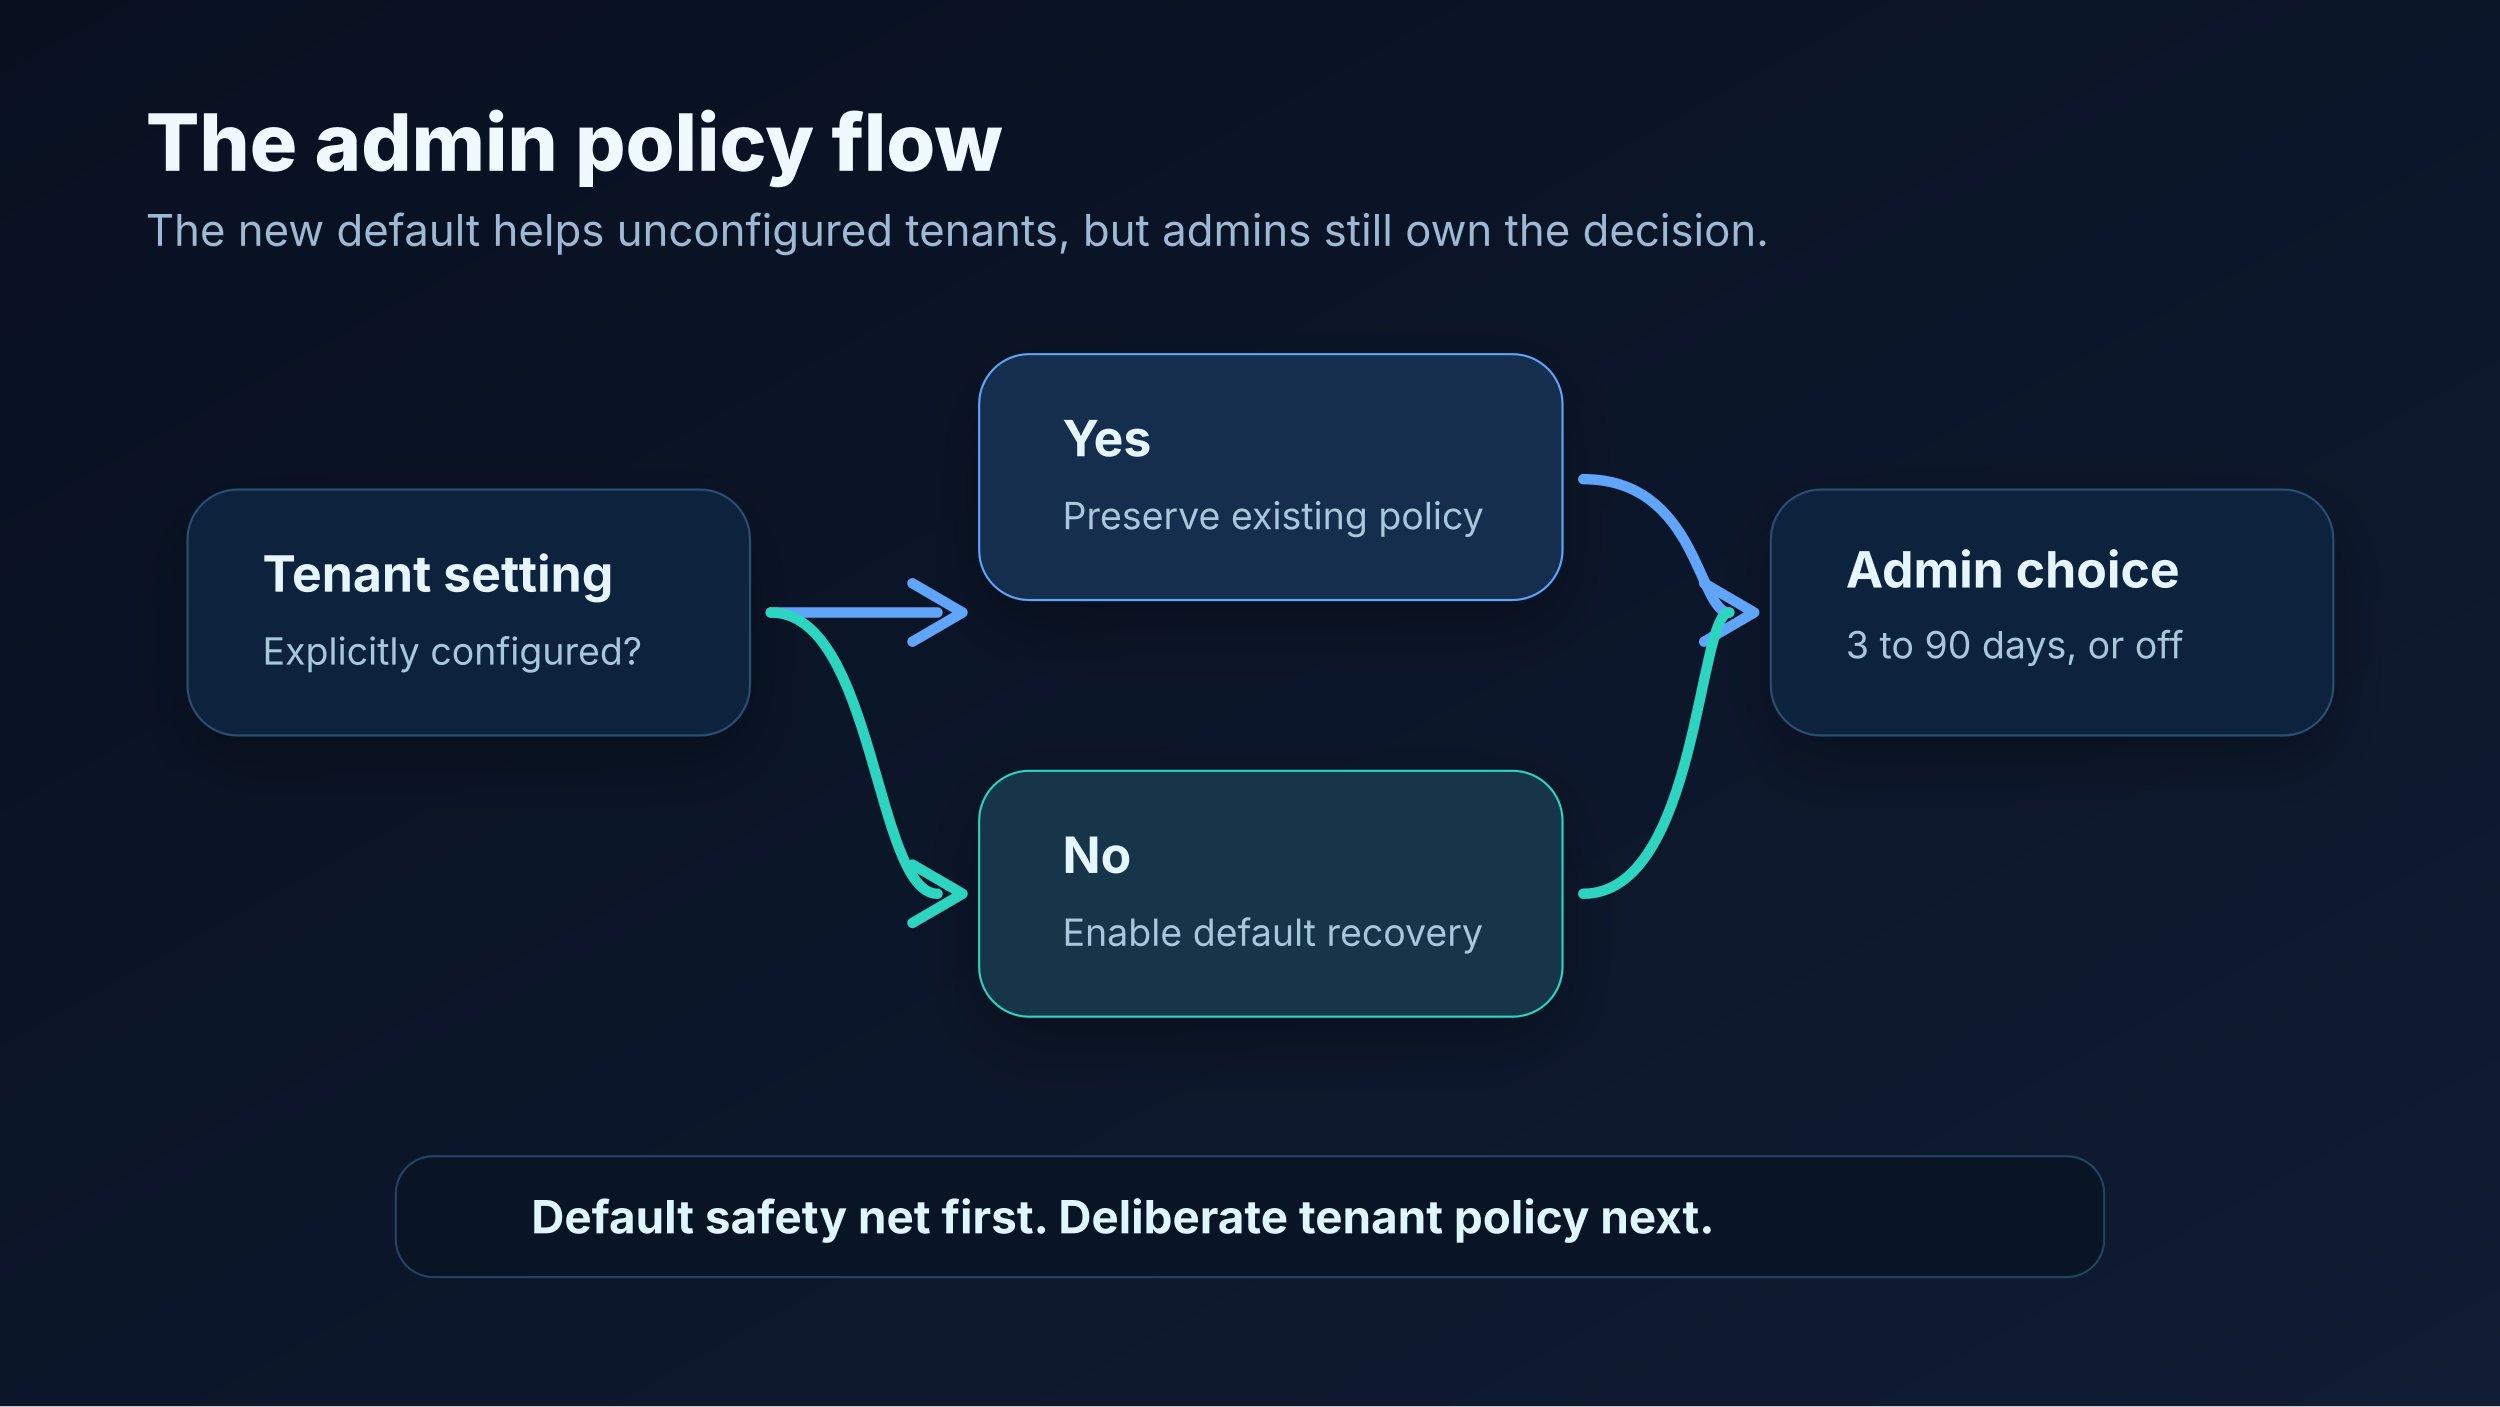
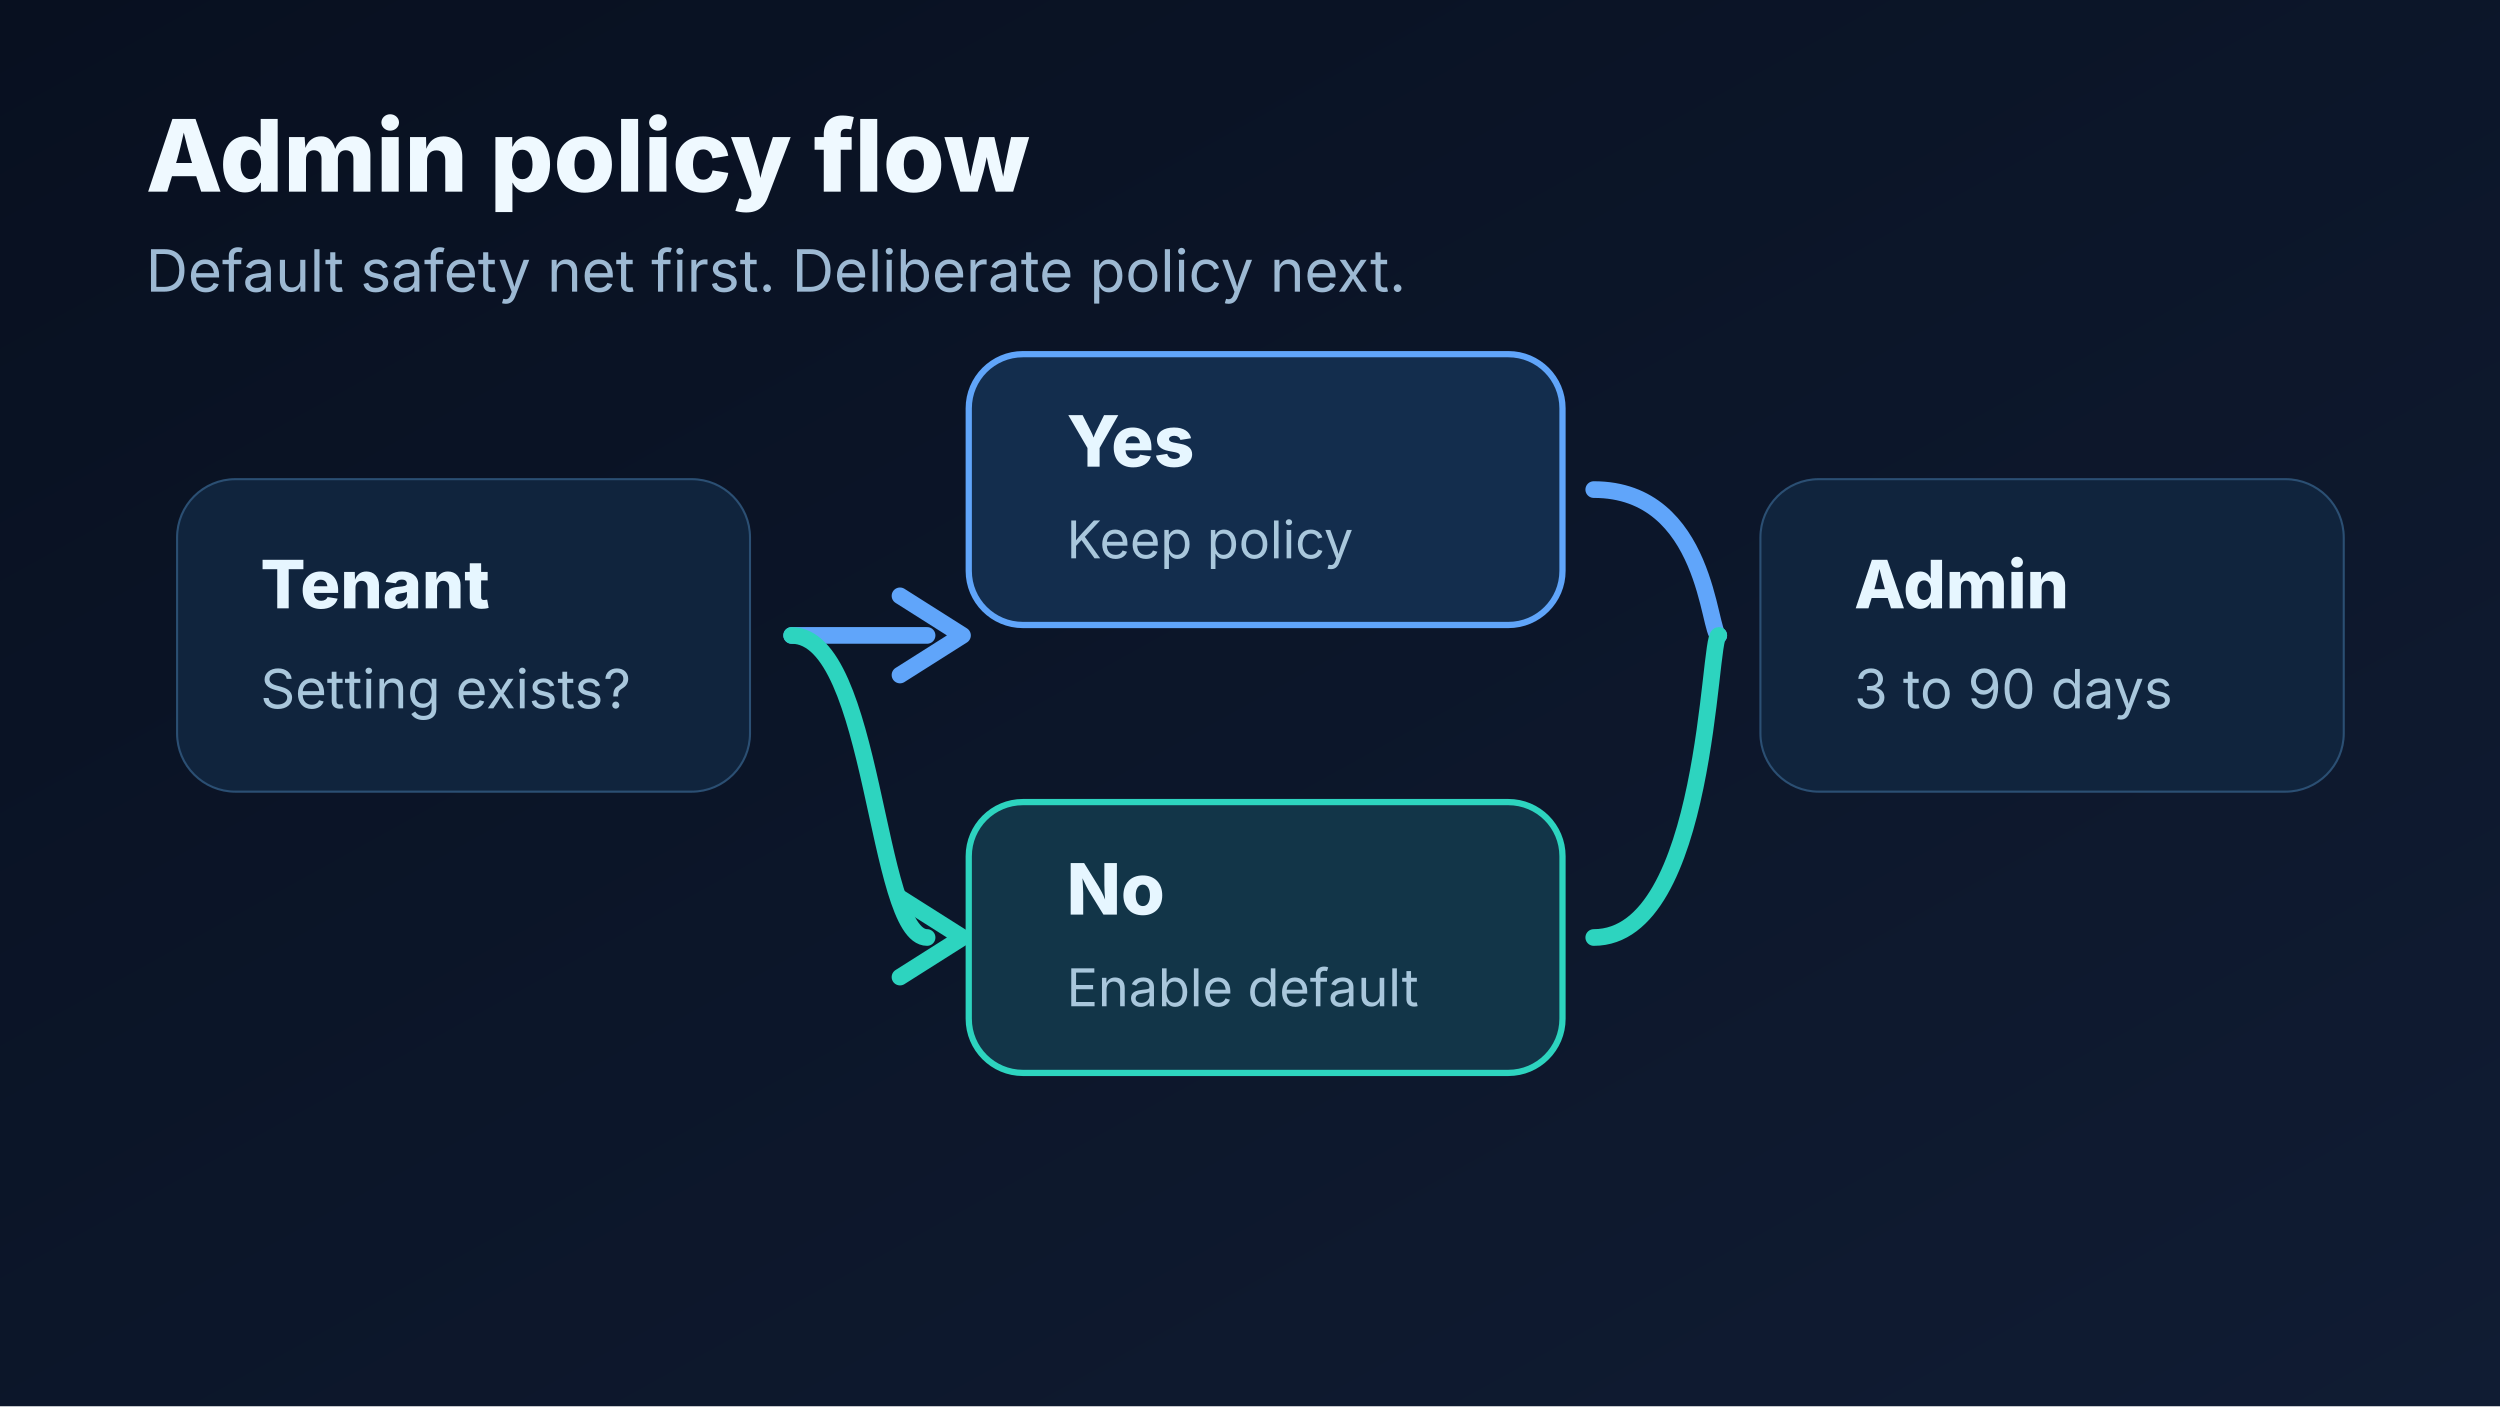
<svg xmlns="http://www.w3.org/2000/svg" width="1200" height="675" viewBox="0 0 1200 675" role="img" aria-labelledby="title desc">
  <defs>
    <linearGradient id="bg" x1="0" y1="0" x2="1" y2="1">
      <stop offset="0" stop-color="#081020" />
      <stop offset="1" stop-color="#101c33" />
    </linearGradient>
-     <filter id="shadow" x="-20%" y="-20%" width="140%" height="140%">
-       <feDropShadow dx="0" dy="12" stdDeviation="16" flood-color="#000" flood-opacity="0.32" />
-     </filter>
  </defs>
  <rect width="1200" height="675" fill="url(#bg)" />
-   <text x="70" y="82" fill="#eff9ff" font-family="Inter, Segoe UI, Arial, sans-serif" font-size="38" font-weight="800">The admin policy flow</text>
-   <text x="70" y="118" fill="#9db9d3" font-family="Inter, Segoe UI, Arial, sans-serif" font-size="21">The new default helps unconfigured tenants, but admins still own the decision.</text>
-   <g filter="url(#shadow)" font-family="Inter, Segoe UI, Arial, sans-serif">
-     <rect x="90" y="235" width="270" height="118" rx="24" fill="#10243d" stroke="#2b4f73" />
-     <text x="126" y="284" fill="#e6f6ff" font-size="24" font-weight="750">Tenant setting</text>
-     <text x="126" y="319" fill="#a9c7dc" font-size="18">Explicitly configured?</text>
-     <rect x="470" y="170" width="280" height="118" rx="24" fill="#132d4d" stroke="#60a5fa" />
-     <text x="510" y="219" fill="#e6f6ff" font-size="24" font-weight="750">Yes</text>
-     <text x="510" y="254" fill="#a9c7dc" font-size="18">Preserve existing policy</text>
-     <rect x="470" y="370" width="280" height="118" rx="24" fill="#123548" stroke="#2dd4bf" />
-     <text x="510" y="419" fill="#e6f6ff" font-size="24" font-weight="750">No</text>
-     <text x="510" y="454" fill="#a9c7dc" font-size="18">Enable default recovery</text>
-     <rect x="850" y="235" width="270" height="118" rx="24" fill="#10243d" stroke="#2b4f73" />
-     <text x="886" y="282" fill="#e6f6ff" font-size="24" font-weight="750">Admin choice</text>
-     <text x="886" y="316" fill="#a9c7dc" font-size="18">3 to 90 days, or off</text>
-   </g>
-   <path d="M370 294 H450" stroke="#60a5fa" stroke-width="5" stroke-linecap="round" />
-   <path d="M438 280 L462 294 L438 308" fill="none" stroke="#60a5fa" stroke-width="5" stroke-linecap="round" stroke-linejoin="round" />
-   <path d="M370 294 C420 294 420 429 450 429" fill="none" stroke="#2dd4bf" stroke-width="5" stroke-linecap="round" />
-   <path d="M438 415 L462 429 L438 443" fill="none" stroke="#2dd4bf" stroke-width="5" stroke-linecap="round" stroke-linejoin="round" />
-   <path d="M760 230 C815 230 815 294 830 294" fill="none" stroke="#60a5fa" stroke-width="5" stroke-linecap="round" />
-   <path d="M818 280 L842 294 L818 308" fill="none" stroke="#60a5fa" stroke-width="5" stroke-linecap="round" stroke-linejoin="round" />
-   <path d="M760 429 C815 429 815 294 830 294" fill="none" stroke="#2dd4bf" stroke-width="5" stroke-linecap="round" />
-   <rect x="190" y="555" width="820" height="58" rx="18" fill="#091525" stroke="#244463" />
-   <text x="255" y="592" fill="#dff6ff" font-family="Inter, Segoe UI, Arial, sans-serif" font-size="22" font-weight="700">Default safety net first. Deliberate tenant policy next.</text>
+   <text x="70" y="92" fill="#eff9ff" font-family="Inter, Segoe UI, Arial, sans-serif" font-size="48" font-weight="800">Admin policy flow</text>
+   <text x="70" y="140" fill="#9db9d3" font-family="Inter, Segoe UI, Arial, sans-serif" font-size="28">Default safety net first. Deliberate policy next.</text>
+   <rect x="85" y="230" width="275" height="150" rx="28" fill="#10243d" stroke="#2b4f73" />
+   <text x="125" y="292" fill="#e6f6ff" font-family="Inter, Segoe UI, Arial, sans-serif" font-size="32" font-weight="800">Tenant</text>
+   <text x="125" y="340" fill="#a9c7dc" font-family="Inter, Segoe UI, Arial, sans-serif" font-size="26">Setting exists?</text>
+   <rect x="465" y="170" width="285" height="130" rx="26" fill="#132d4d" stroke="#60a5fa" stroke-width="3" />
+   <text x="512" y="224" fill="#e6f6ff" font-family="Inter, Segoe UI, Arial, sans-serif" font-size="34" font-weight="800">Yes</text>
+   <text x="512" y="268" fill="#a9c7dc" font-family="Inter, Segoe UI, Arial, sans-serif" font-size="25">Keep policy</text>
+   <rect x="465" y="385" width="285" height="130" rx="26" fill="#123548" stroke="#2dd4bf" stroke-width="3" />
+   <text x="512" y="439" fill="#e6f6ff" font-family="Inter, Segoe UI, Arial, sans-serif" font-size="34" font-weight="800">No</text>
+   <text x="512" y="483" fill="#a9c7dc" font-family="Inter, Segoe UI, Arial, sans-serif" font-size="25">Enable default</text>
+   <rect x="845" y="230" width="280" height="150" rx="28" fill="#10243d" stroke="#2b4f73" />
+   <text x="890" y="292" fill="#e6f6ff" font-family="Inter, Segoe UI, Arial, sans-serif" font-size="32" font-weight="800">Admin</text>
+   <text x="890" y="340" fill="#a9c7dc" font-family="Inter, Segoe UI, Arial, sans-serif" font-size="26">3 to 90 days</text>
+   <path d="M380 305 H445" stroke="#60a5fa" stroke-width="8" stroke-linecap="round" />
+   <path d="M432 286 L462 305 L432 324" fill="none" stroke="#60a5fa" stroke-width="8" stroke-linecap="round" stroke-linejoin="round" />
+   <path d="M380 305 C420 305 420 450 445 450" fill="none" stroke="#2dd4bf" stroke-width="8" stroke-linecap="round" />
+   <path d="M432 431 L462 450 L432 469" fill="none" stroke="#2dd4bf" stroke-width="8" stroke-linecap="round" stroke-linejoin="round" />
+   <path d="M765 235 C820 235 820 305 825 305" fill="none" stroke="#60a5fa" stroke-width="8" stroke-linecap="round" />
+   <path d="M765 450 C820 450 820 305 825 305" fill="none" stroke="#2dd4bf" stroke-width="8" stroke-linecap="round" />
</svg>
